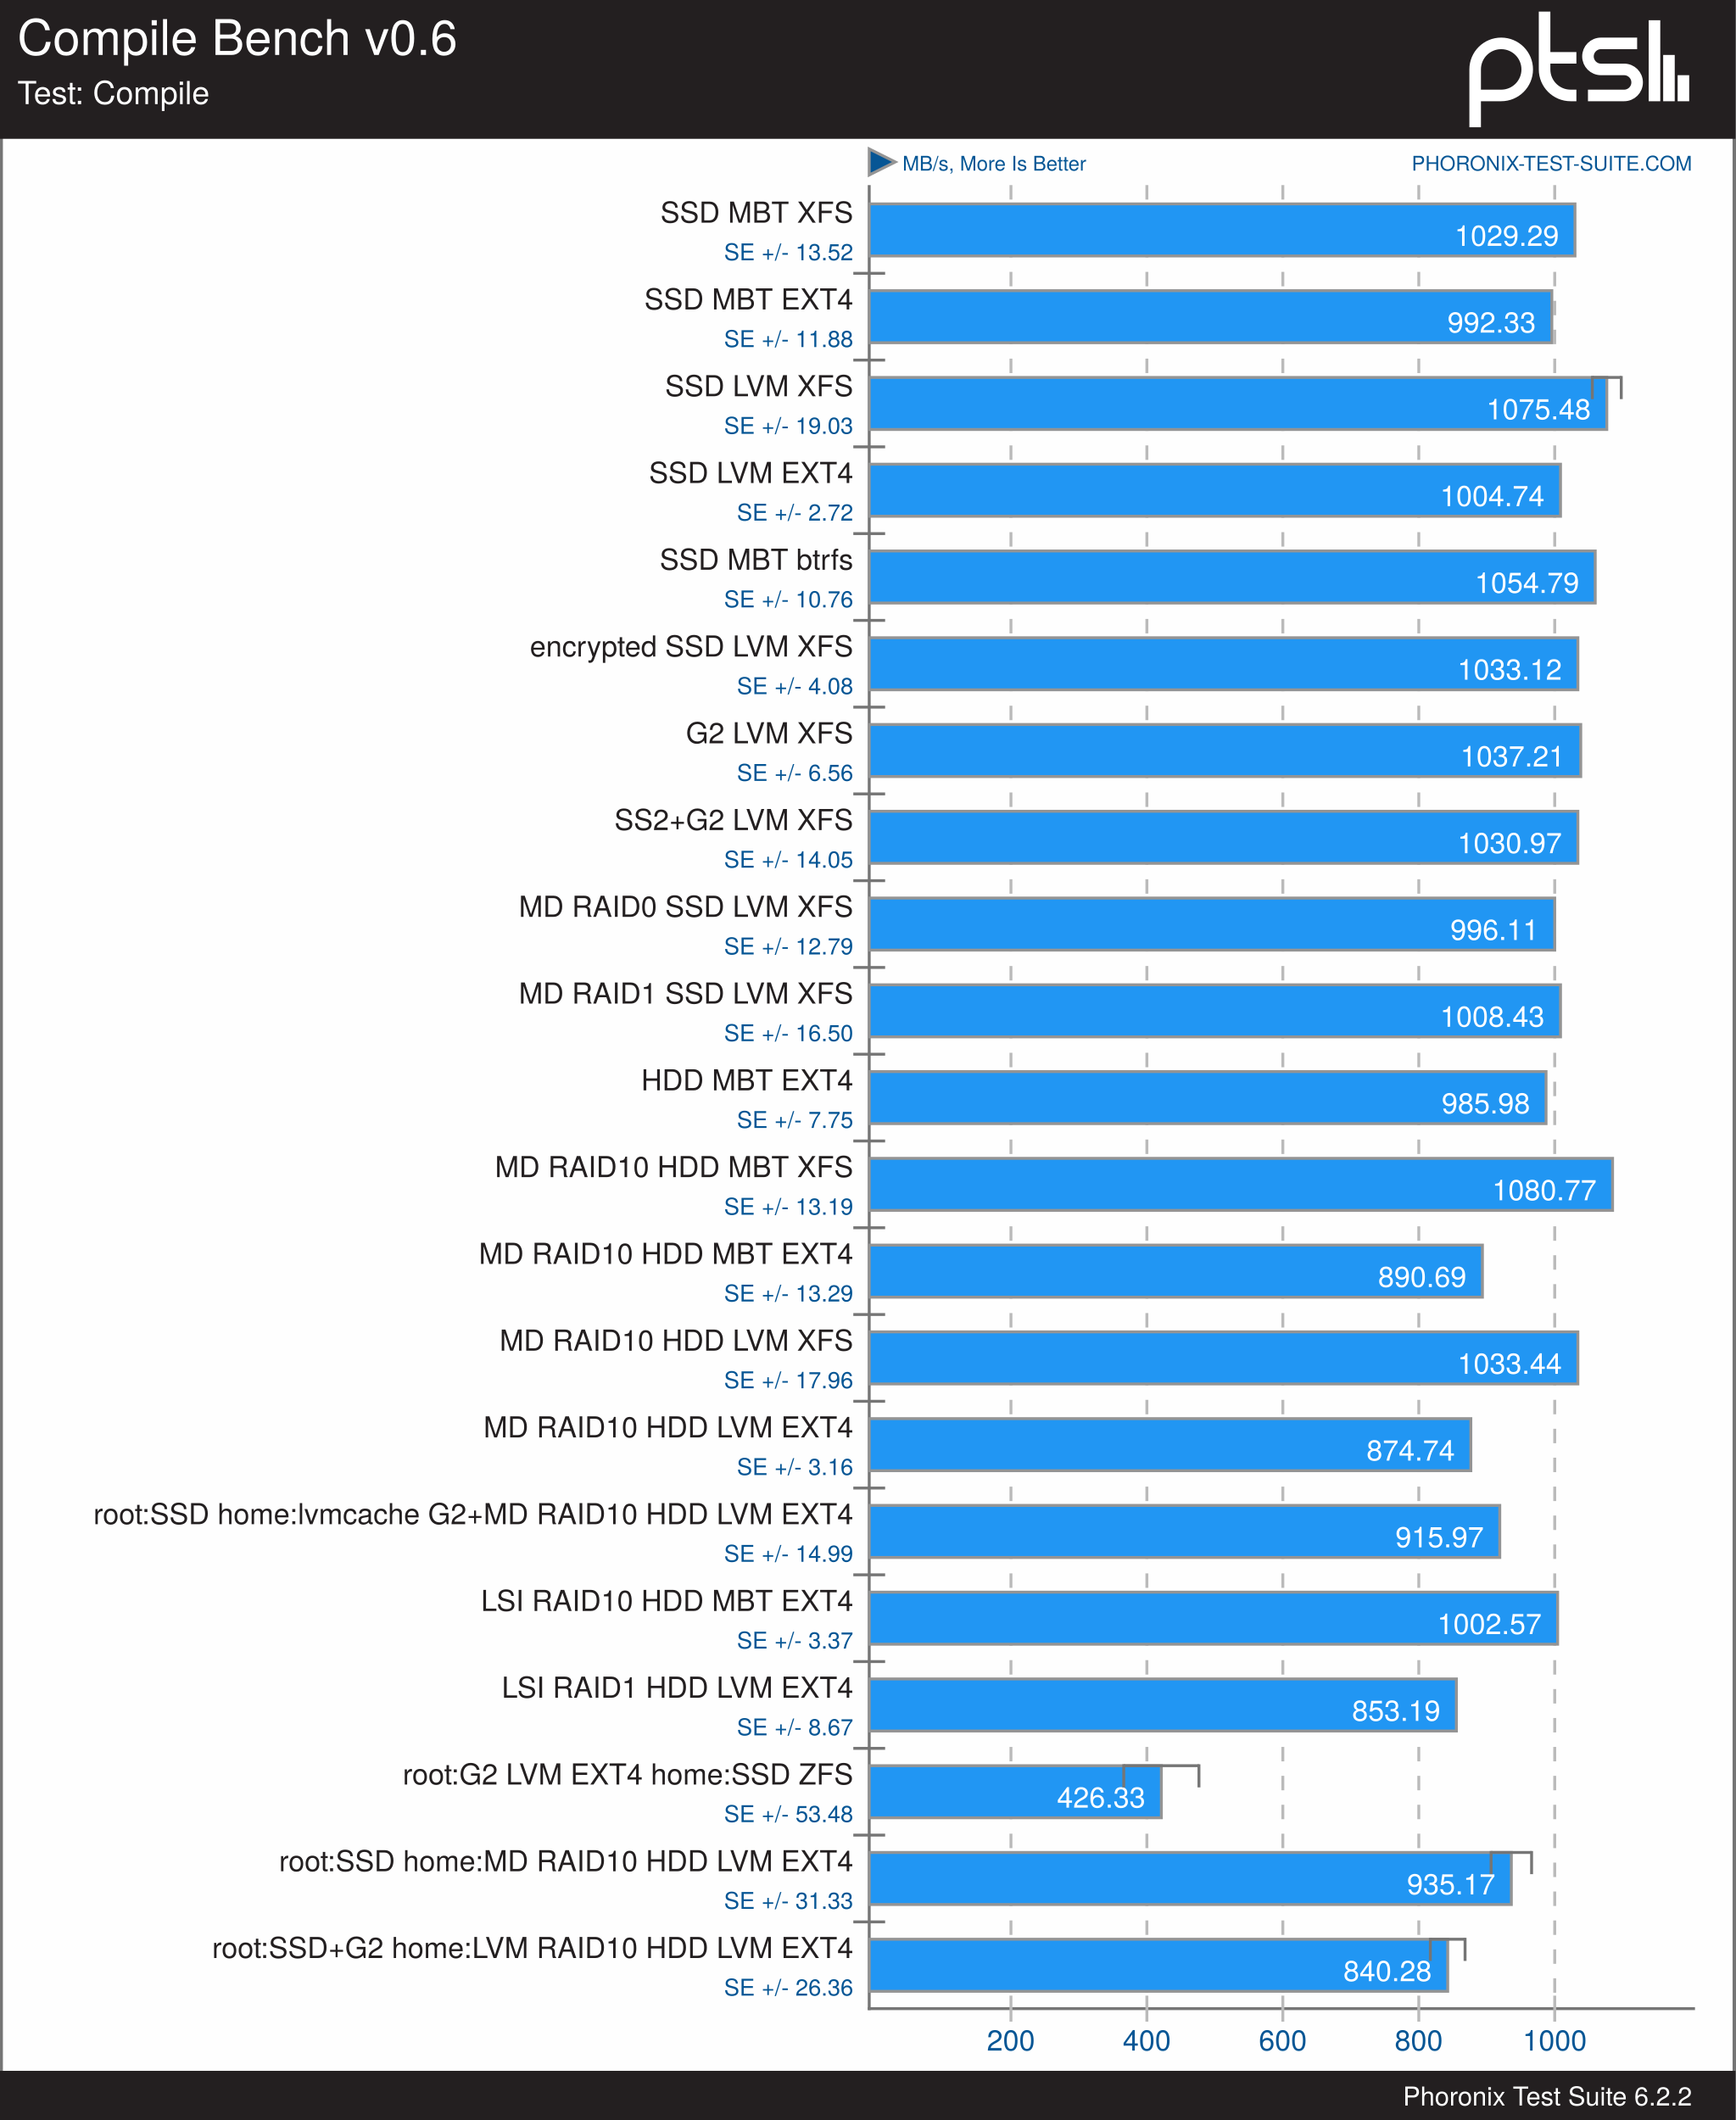
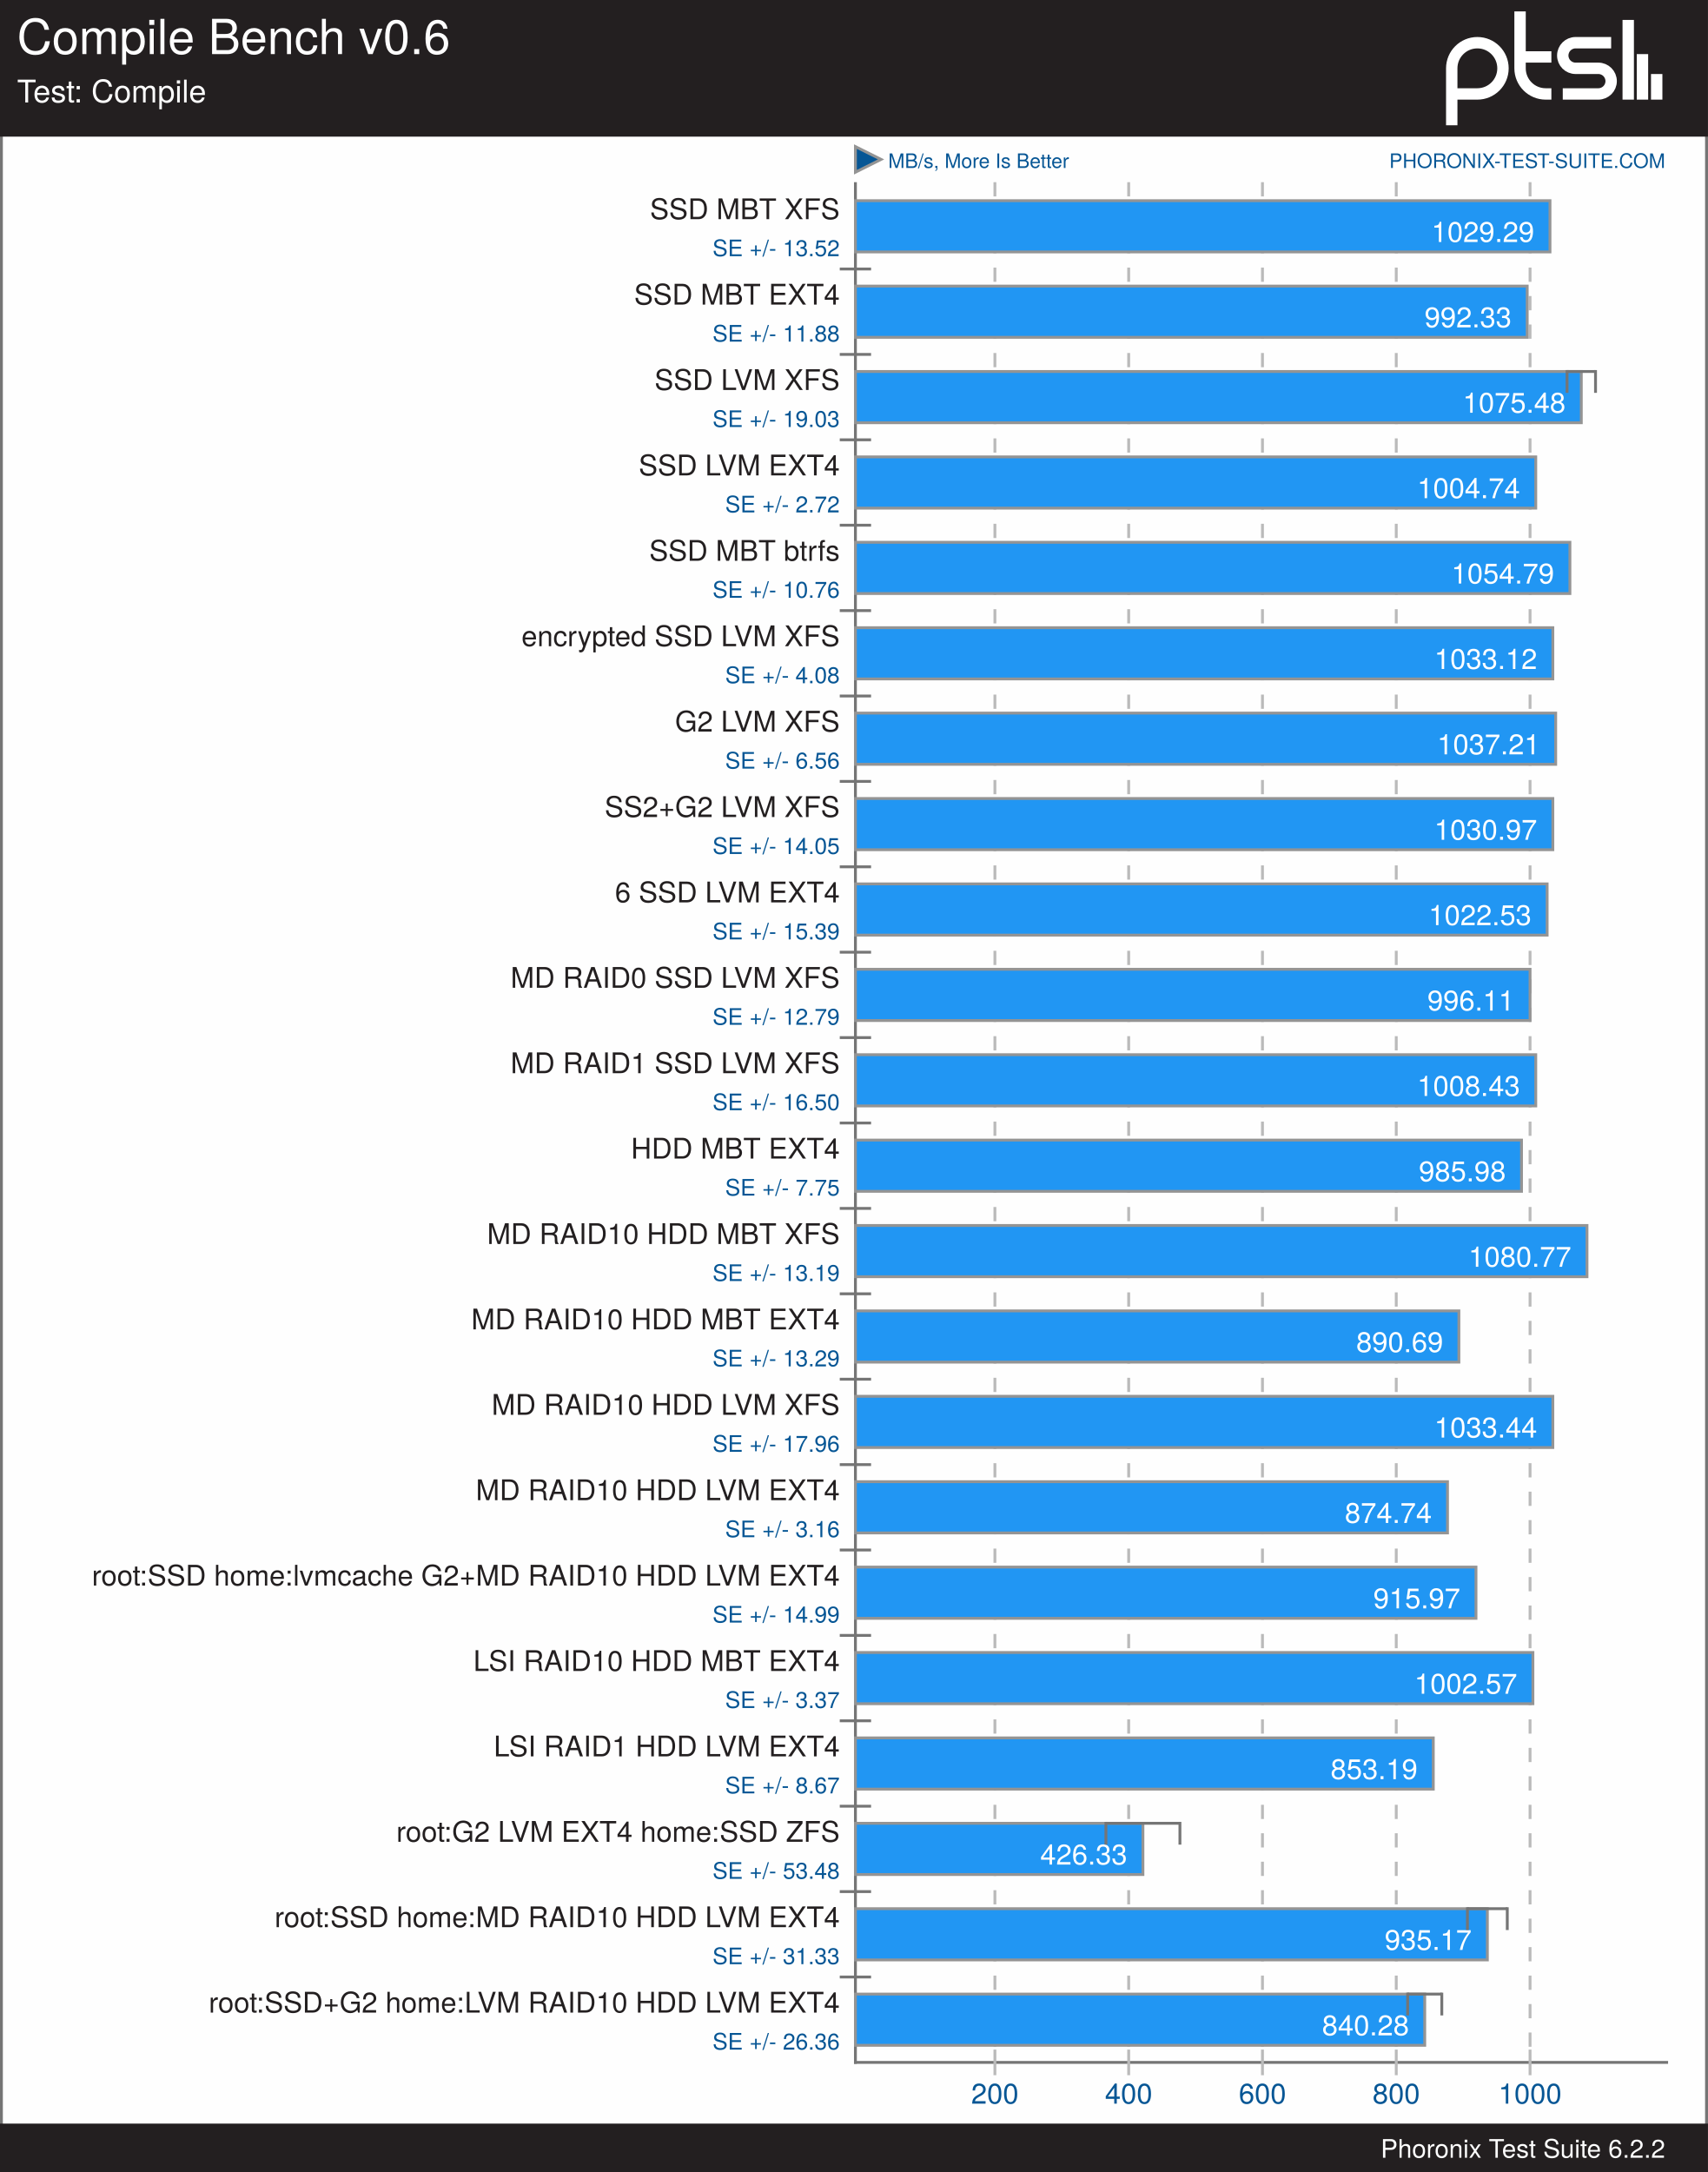
- <svg xmlns="http://www.w3.org/2000/svg" xmlns:xlink="http://www.w3.org/1999/xlink" version="1.1" font-family="sans-serif, droid-sans, helvetica, verdana, tahoma" viewbox="0 0 600 733" width="600" height="733" preserveAspectRatio="xMinYMin meet">
-   <rect x="0" y="0" width="600" height="733" fill="#FEFEFE" stroke="#757575" stroke-width="2" />
+ <svg xmlns="http://www.w3.org/2000/svg" xmlns:xlink="http://www.w3.org/1999/xlink" version="1.1" font-family="sans-serif, droid-sans, helvetica, verdana, tahoma" viewbox="0 0 600 763" width="600" height="763" preserveAspectRatio="xMinYMin meet">
+   <rect x="0" y="0" width="600" height="763" fill="#FEFEFE" stroke="#757575" stroke-width="2" />
  <g stroke="#757575" stroke-width="1">
-     <line x1="300.51" y1="64" x2="300.51" y2="695" />
-     <line x1="300.01" y1="694.5" x2="586" y2="694.5" />
+     <line x1="300.51" y1="64" x2="300.51" y2="725" />
+     <line x1="300.01" y1="724.5" x2="586" y2="724.5" />
  </g>
  <a xlink:href="http://www.phoronix-test-suite.com/" xlink:show="new">
    <text x="585" y="59" font-size="7" fill="#065695" text-anchor="end" xlink:show="new">PHORONIX-TEST-SUITE.COM</text>
  </a>
  <polygon points="309.51,56 300.51,60.5 300.51,51.5" fill="#065695" stroke="#949494" stroke-width="1" />
  <text x="312.01" y="59" font-size="7" fill="#065695" text-anchor="start">MB/s, More Is Better</text>
  <rect x="0" y="0" width="600" height="48" fill="#231f20" />
  <a xlink:href="http://openbenchmarking.org/test/pts/compilebench-1.0.1" xlink:show="new">
    <text x="6" y="19" font-size="17" fill="#FEFEFE" text-anchor="start" xlink:show="new">Compile Bench v0.6</text>
  </a>
  <text x="6" y="36" font-size="11" fill="#FEFEFE" text-anchor="start">Test: Compile</text>
  <path d="m74 22v9m-5-16v16m-5-28v28m-23-2h12.5c2.485 0 4.5-2.015 4.5-4.5s-2.015-4.5-4.5-4.5h-8c-2.485 0-4.5-2.015-4.5-4.5s2.015-4.5 4.5-4.5h12.5m-21 5h-11m11 13h-2c-4.971 0-9-4.029-9-9v-20m-24 40v-20c0-4.971 4.029-9 9-9 4.971 0 9 4.029 9 9s-4.029 9-9 9h-9" stroke="#ffffff" stroke-width="4" fill="none" transform="translate(508,4)" />
-   <line x1="300.51" y1="94" x2="300.51" y2="681" stroke="#757575" stroke-width="11" stroke-dasharray="1,29" />
+   <line x1="300.51" y1="94" x2="300.51" y2="711" stroke="#757575" stroke-width="11" stroke-dasharray="1,29" />
  <g font-size="10" fill="#231f20">
    <text x="295.01" y="77" text-anchor="end">SSD MBT XFS</text>
    <text x="295.01" y="107" text-anchor="end">SSD MBT EXT4</text>
    <text x="295.01" y="137" text-anchor="end">SSD LVM XFS</text>
    <text x="295.01" y="167" text-anchor="end">SSD LVM EXT4</text>
    <text x="295.01" y="197" text-anchor="end">SSD MBT btrfs</text>
    <text x="295.01" y="227" text-anchor="end">encrypted SSD LVM XFS</text>
    <text x="295.01" y="257" text-anchor="end">G2 LVM XFS</text>
    <text x="295.01" y="287" text-anchor="end">SS2+G2 LVM XFS</text>
-     <text x="295.01" y="317" text-anchor="end">MD RAID0 SSD LVM XFS</text>
-     <text x="295.01" y="347" text-anchor="end">MD RAID1 SSD LVM XFS</text>
-     <text x="295.01" y="377" text-anchor="end">HDD MBT EXT4</text>
-     <text x="295.01" y="407" text-anchor="end">MD RAID10 HDD MBT XFS</text>
-     <text x="295.01" y="437" text-anchor="end">MD RAID10 HDD MBT EXT4</text>
-     <text x="295.01" y="467" text-anchor="end">MD RAID10 HDD LVM XFS</text>
-     <text x="295.01" y="497" text-anchor="end">MD RAID10 HDD LVM EXT4</text>
-     <text x="295.01" y="527" text-anchor="end">root:SSD home:lvmcache G2+MD RAID10 HDD LVM EXT4</text>
-     <text x="295.01" y="557" text-anchor="end">LSI RAID10 HDD MBT EXT4</text>
-     <text x="295.01" y="587" text-anchor="end">LSI RAID1 HDD LVM EXT4</text>
-     <text x="295.01" y="617" text-anchor="end">root:G2 LVM EXT4 home:SSD ZFS</text>
-     <text x="295.01" y="647" text-anchor="end">root:SSD home:MD RAID10 HDD LVM EXT4</text>
-     <text x="295.01" y="677" text-anchor="end">root:SSD+G2 home:LVM RAID10 HDD LVM EXT4</text>
+     <text x="295.01" y="317" text-anchor="end">6 SSD LVM EXT4</text>
+     <text x="295.01" y="347" text-anchor="end">MD RAID0 SSD LVM XFS</text>
+     <text x="295.01" y="377" text-anchor="end">MD RAID1 SSD LVM XFS</text>
+     <text x="295.01" y="407" text-anchor="end">HDD MBT EXT4</text>
+     <text x="295.01" y="437" text-anchor="end">MD RAID10 HDD MBT XFS</text>
+     <text x="295.01" y="467" text-anchor="end">MD RAID10 HDD MBT EXT4</text>
+     <text x="295.01" y="497" text-anchor="end">MD RAID10 HDD LVM XFS</text>
+     <text x="295.01" y="527" text-anchor="end">MD RAID10 HDD LVM EXT4</text>
+     <text x="295.01" y="557" text-anchor="end">root:SSD home:lvmcache G2+MD RAID10 HDD LVM EXT4</text>
+     <text x="295.01" y="587" text-anchor="end">LSI RAID10 HDD MBT EXT4</text>
+     <text x="295.01" y="617" text-anchor="end">LSI RAID1 HDD LVM EXT4</text>
+     <text x="295.01" y="647" text-anchor="end">root:G2 LVM EXT4 home:SSD ZFS</text>
+     <text x="295.01" y="677" text-anchor="end">root:SSD home:MD RAID10 HDD LVM EXT4</text>
+     <text x="295.01" y="707" text-anchor="end">root:SSD+G2 home:LVM RAID10 HDD LVM EXT4</text>
  </g>
  <g font-size="10" fill="#065695" text-anchor="middle">
-     <text x="349.51" y="709">200</text>
-     <text x="396.51" y="709">400</text>
-     <text x="443.51" y="709">600</text>
-     <text x="490.51" y="709">800</text>
-     <text x="537.51" y="709">1000</text>
+     <text x="349.51" y="739">200</text>
+     <text x="396.51" y="739">400</text>
+     <text x="443.51" y="739">600</text>
+     <text x="490.51" y="739">800</text>
+     <text x="537.51" y="739">1000</text>
  </g>
  <g stroke="#BABABA" stroke-width="1">
-     <line x1="349.51" y1="64" x2="349.51" y2="689" stroke-dasharray="5,5" />
-     <line x1="349.51" y1="690" x2="349.51" y2="699" />
-     <line x1="396.51" y1="64" x2="396.51" y2="689" stroke-dasharray="5,5" />
-     <line x1="396.51" y1="690" x2="396.51" y2="699" />
-     <line x1="443.51" y1="64" x2="443.51" y2="689" stroke-dasharray="5,5" />
-     <line x1="443.51" y1="690" x2="443.51" y2="699" />
-     <line x1="490.51" y1="64" x2="490.51" y2="689" stroke-dasharray="5,5" />
-     <line x1="490.51" y1="690" x2="490.51" y2="699" />
-     <line x1="537.51" y1="64" x2="537.51" y2="689" stroke-dasharray="5,5" />
-     <line x1="537.51" y1="690" x2="537.51" y2="699" />
+     <line x1="349.51" y1="64" x2="349.51" y2="719" stroke-dasharray="5,5" />
+     <line x1="349.51" y1="720" x2="349.51" y2="729" />
+     <line x1="396.51" y1="64" x2="396.51" y2="719" stroke-dasharray="5,5" />
+     <line x1="396.51" y1="720" x2="396.51" y2="729" />
+     <line x1="443.51" y1="64" x2="443.51" y2="719" stroke-dasharray="5,5" />
+     <line x1="443.51" y1="720" x2="443.51" y2="729" />
+     <line x1="490.51" y1="64" x2="490.51" y2="719" stroke-dasharray="5,5" />
+     <line x1="490.51" y1="720" x2="490.51" y2="729" />
+     <line x1="537.51" y1="64" x2="537.51" y2="719" stroke-dasharray="5,5" />
+     <line x1="537.51" y1="720" x2="537.51" y2="729" />
  </g>
  <g stroke="#949494" stroke-width="1">
    <rect x="300.51" y="70.5" height="18" width="244" fill="#2196f3" xlink:title="SSD MBT XFS: 1029.29" />
    <rect x="300.51" y="100.5" height="18" width="236" fill="#2196f3" xlink:title="SSD MBT EXT4: 992.33" />
    <rect x="300.51" y="130.5" height="18" width="255" fill="#2196f3" xlink:title="SSD LVM XFS: 1075.48" />
    <rect x="300.51" y="160.5" height="18" width="239" fill="#2196f3" xlink:title="SSD LVM EXT4: 1004.74" />
    <rect x="300.51" y="190.5" height="18" width="251" fill="#2196f3" xlink:title="SSD MBT btrfs: 1054.79" />
    <rect x="300.51" y="220.5" height="18" width="245" fill="#2196f3" xlink:title="encrypted SSD LVM XFS: 1033.12" />
    <rect x="300.51" y="250.5" height="18" width="246" fill="#2196f3" xlink:title="G2 LVM XFS: 1037.21" />
    <rect x="300.51" y="280.5" height="18" width="245" fill="#2196f3" xlink:title="SS2+G2 LVM XFS: 1030.97" />
-     <rect x="300.51" y="310.5" height="18" width="237" fill="#2196f3" xlink:title="MD RAID0 SSD LVM XFS: 996.11" />
-     <rect x="300.51" y="340.5" height="18" width="239" fill="#2196f3" xlink:title="MD RAID1 SSD LVM XFS: 1008.43" />
-     <rect x="300.51" y="370.5" height="18" width="234" fill="#2196f3" xlink:title="HDD MBT EXT4: 985.98" />
-     <rect x="300.51" y="400.5" height="18" width="257" fill="#2196f3" xlink:title="MD RAID10 HDD MBT XFS: 1080.77" />
-     <rect x="300.51" y="430.5" height="18" width="212" fill="#2196f3" xlink:title="MD RAID10 HDD MBT EXT4: 890.69" />
-     <rect x="300.51" y="460.5" height="18" width="245" fill="#2196f3" xlink:title="MD RAID10 HDD LVM XFS: 1033.44" />
-     <rect x="300.51" y="490.5" height="18" width="208" fill="#2196f3" xlink:title="MD RAID10 HDD LVM EXT4: 874.74" />
-     <rect x="300.51" y="520.5" height="18" width="218" fill="#2196f3" xlink:title="root:SSD home:lvmcache G2+MD RAID10 HDD LVM EXT4: 915.97" />
-     <rect x="300.51" y="550.5" height="18" width="238" fill="#2196f3" xlink:title="LSI RAID10 HDD MBT EXT4: 1002.57" />
-     <rect x="300.51" y="580.5" height="18" width="203" fill="#2196f3" xlink:title="LSI RAID1 HDD LVM EXT4: 853.19" />
-     <rect x="300.51" y="610.5" height="18" width="101" fill="#2196f3" xlink:title="root:G2 LVM EXT4 home:SSD ZFS: 426.33" />
-     <rect x="300.51" y="640.5" height="18" width="222" fill="#2196f3" xlink:title="root:SSD home:MD RAID10 HDD LVM EXT4: 935.17" />
-     <rect x="300.51" y="670.5" height="18" width="200" fill="#2196f3" xlink:title="root:SSD+G2 home:LVM RAID10 HDD LVM EXT4: 840.28" />
+     <rect x="300.51" y="310.5" height="18" width="243" fill="#2196f3" xlink:title="6 SSD LVM EXT4: 1022.53" />
+     <rect x="300.51" y="340.5" height="18" width="237" fill="#2196f3" xlink:title="MD RAID0 SSD LVM XFS: 996.11" />
+     <rect x="300.51" y="370.5" height="18" width="239" fill="#2196f3" xlink:title="MD RAID1 SSD LVM XFS: 1008.43" />
+     <rect x="300.51" y="400.5" height="18" width="234" fill="#2196f3" xlink:title="HDD MBT EXT4: 985.98" />
+     <rect x="300.51" y="430.5" height="18" width="257" fill="#2196f3" xlink:title="MD RAID10 HDD MBT XFS: 1080.77" />
+     <rect x="300.51" y="460.5" height="18" width="212" fill="#2196f3" xlink:title="MD RAID10 HDD MBT EXT4: 890.69" />
+     <rect x="300.51" y="490.5" height="18" width="245" fill="#2196f3" xlink:title="MD RAID10 HDD LVM XFS: 1033.44" />
+     <rect x="300.51" y="520.5" height="18" width="208" fill="#2196f3" xlink:title="MD RAID10 HDD LVM EXT4: 874.74" />
+     <rect x="300.51" y="550.5" height="18" width="218" fill="#2196f3" xlink:title="root:SSD home:lvmcache G2+MD RAID10 HDD LVM EXT4: 915.97" />
+     <rect x="300.51" y="580.5" height="18" width="238" fill="#2196f3" xlink:title="LSI RAID10 HDD MBT EXT4: 1002.57" />
+     <rect x="300.51" y="610.5" height="18" width="203" fill="#2196f3" xlink:title="LSI RAID1 HDD LVM EXT4: 853.19" />
+     <rect x="300.51" y="640.5" height="18" width="101" fill="#2196f3" xlink:title="root:G2 LVM EXT4 home:SSD ZFS: 426.33" />
+     <rect x="300.51" y="670.5" height="18" width="222" fill="#2196f3" xlink:title="root:SSD home:MD RAID10 HDD LVM EXT4: 935.17" />
+     <rect x="300.51" y="700.5" height="18" width="200" fill="#2196f3" xlink:title="root:SSD+G2 home:LVM RAID10 HDD LVM EXT4: 840.28" />
  </g>
  <g font-size="8" fill="#065695" text-anchor="end">
    <text y="90" x="295.01">SE +/- 13.52</text>
    <text y="120" x="295.01">SE +/- 11.88</text>
    <text y="150" x="295.01">SE +/- 19.03</text>
    <text y="180" x="295.01">SE +/- 2.72</text>
    <text y="210" x="295.01">SE +/- 10.76</text>
    <text y="240" x="295.01">SE +/- 4.08</text>
    <text y="270" x="295.01">SE +/- 6.56</text>
    <text y="300" x="295.01">SE +/- 14.05</text>
-     <text y="330" x="295.01">SE +/- 12.79</text>
-     <text y="360" x="295.01">SE +/- 16.50</text>
-     <text y="390" x="295.01">SE +/- 7.75</text>
-     <text y="420" x="295.01">SE +/- 13.19</text>
-     <text y="450" x="295.01">SE +/- 13.29</text>
-     <text y="480" x="295.01">SE +/- 17.96</text>
-     <text y="510" x="295.01">SE +/- 3.16</text>
-     <text y="540" x="295.01">SE +/- 14.99</text>
-     <text y="570" x="295.01">SE +/- 3.37</text>
-     <text y="600" x="295.01">SE +/- 8.67</text>
-     <text y="630" x="295.01">SE +/- 53.48</text>
-     <text y="660" x="295.01">SE +/- 31.33</text>
-     <text y="690" x="295.01">SE +/- 26.36</text>
+     <text y="330" x="295.01">SE +/- 15.39</text>
+     <text y="360" x="295.01">SE +/- 12.79</text>
+     <text y="390" x="295.01">SE +/- 16.50</text>
+     <text y="420" x="295.01">SE +/- 7.75</text>
+     <text y="450" x="295.01">SE +/- 13.19</text>
+     <text y="480" x="295.01">SE +/- 13.29</text>
+     <text y="510" x="295.01">SE +/- 17.96</text>
+     <text y="540" x="295.01">SE +/- 3.16</text>
+     <text y="570" x="295.01">SE +/- 14.99</text>
+     <text y="600" x="295.01">SE +/- 3.37</text>
+     <text y="630" x="295.01">SE +/- 8.67</text>
+     <text y="660" x="295.01">SE +/- 53.48</text>
+     <text y="690" x="295.01">SE +/- 31.33</text>
+     <text y="720" x="295.01">SE +/- 26.36</text>
  </g>
  <g font-size="10" fill="#FFFFFF">
    <text x="539.01" y="85" text-anchor="end">1029.29</text>
    <text x="531.01" y="115" text-anchor="end">992.33</text>
    <text x="550.01" y="145" text-anchor="end">1075.48</text>
    <text x="534.01" y="175" text-anchor="end">1004.74</text>
    <text x="546.01" y="205" text-anchor="end">1054.79</text>
    <text x="540.01" y="235" text-anchor="end">1033.12</text>
    <text x="541.01" y="265" text-anchor="end">1037.21</text>
    <text x="540.01" y="295" text-anchor="end">1030.97</text>
-     <text x="532.01" y="325" text-anchor="end">996.11</text>
-     <text x="534.01" y="355" text-anchor="end">1008.43</text>
-     <text x="529.01" y="385" text-anchor="end">985.98</text>
-     <text x="552.01" y="415" text-anchor="end">1080.77</text>
-     <text x="507.01" y="445" text-anchor="end">890.69</text>
-     <text x="540.01" y="475" text-anchor="end">1033.44</text>
-     <text x="503.01" y="505" text-anchor="end">874.74</text>
-     <text x="513.01" y="535" text-anchor="end">915.97</text>
-     <text x="533.01" y="565" text-anchor="end">1002.57</text>
-     <text x="498.01" y="595" text-anchor="end">853.19</text>
-     <text x="396.01" y="625" text-anchor="end">426.33</text>
-     <text x="517.01" y="655" text-anchor="end">935.17</text>
-     <text x="495.01" y="685" text-anchor="end">840.28</text>
+     <text x="538.01" y="325" text-anchor="end">1022.53</text>
+     <text x="532.01" y="355" text-anchor="end">996.11</text>
+     <text x="534.01" y="385" text-anchor="end">1008.43</text>
+     <text x="529.01" y="415" text-anchor="end">985.98</text>
+     <text x="552.01" y="445" text-anchor="end">1080.77</text>
+     <text x="507.01" y="475" text-anchor="end">890.69</text>
+     <text x="540.01" y="505" text-anchor="end">1033.44</text>
+     <text x="503.01" y="535" text-anchor="end">874.74</text>
+     <text x="513.01" y="565" text-anchor="end">915.97</text>
+     <text x="533.01" y="595" text-anchor="end">1002.57</text>
+     <text x="498.01" y="625" text-anchor="end">853.19</text>
+     <text x="396.01" y="655" text-anchor="end">426.33</text>
+     <text x="517.01" y="685" text-anchor="end">935.17</text>
+     <text x="495.01" y="715" text-anchor="end">840.28</text>
  </g>
  <line x1="550.51" y1="130" x2="550.51" y2="138" stroke="#757575" stroke-width="1" />
  <line x1="560.51" y1="130" x2="560.51" y2="138" stroke="#757575" stroke-width="1" />
  <line x1="550.51" y1="130.5" x2="560.51" y2="130.5" stroke="#757575" stroke-width="1" />
-   <line x1="388.51" y1="610" x2="388.51" y2="618" stroke="#757575" stroke-width="1" />
-   <line x1="414.51" y1="610" x2="414.51" y2="618" stroke="#757575" stroke-width="1" />
-   <line x1="388.51" y1="610.5" x2="414.51" y2="610.5" stroke="#757575" stroke-width="1" />
-   <line x1="515.51" y1="640" x2="515.51" y2="648" stroke="#757575" stroke-width="1" />
-   <line x1="529.51" y1="640" x2="529.51" y2="648" stroke="#757575" stroke-width="1" />
-   <line x1="515.51" y1="640.5" x2="529.51" y2="640.5" stroke="#757575" stroke-width="1" />
-   <line x1="494.51" y1="670" x2="494.51" y2="678" stroke="#757575" stroke-width="1" />
-   <line x1="506.51" y1="670" x2="506.51" y2="678" stroke="#757575" stroke-width="1" />
-   <line x1="494.51" y1="670.5" x2="506.51" y2="670.5" stroke="#757575" stroke-width="1" />
-   <rect x="0" y="716" width="600" height="17" fill="#231f20" />
+   <line x1="388.51" y1="640" x2="388.51" y2="648" stroke="#757575" stroke-width="1" />
+   <line x1="414.51" y1="640" x2="414.51" y2="648" stroke="#757575" stroke-width="1" />
+   <line x1="388.51" y1="640.5" x2="414.51" y2="640.5" stroke="#757575" stroke-width="1" />
+   <line x1="515.51" y1="670" x2="515.51" y2="678" stroke="#757575" stroke-width="1" />
+   <line x1="529.51" y1="670" x2="529.51" y2="678" stroke="#757575" stroke-width="1" />
+   <line x1="515.51" y1="670.5" x2="529.51" y2="670.5" stroke="#757575" stroke-width="1" />
+   <line x1="494.51" y1="700" x2="494.51" y2="708" stroke="#757575" stroke-width="1" />
+   <line x1="506.51" y1="700" x2="506.51" y2="708" stroke="#757575" stroke-width="1" />
+   <line x1="494.51" y1="700.5" x2="506.51" y2="700.5" stroke="#757575" stroke-width="1" />
+   <rect x="0" y="746" width="600" height="17" fill="#231f20" />
  <a xlink:href="http://www.phoronix-test-suite.com/" xlink:show="new">
-     <text x="585" y="728" font-size="9" fill="#FEFEFE" text-anchor="end" xlink:show="new">Phoronix Test Suite 6.2.2</text>
+     <text x="585" y="758" font-size="9" fill="#FEFEFE" text-anchor="end" xlink:show="new">Phoronix Test Suite 6.2.2</text>
  </a>
</svg>
